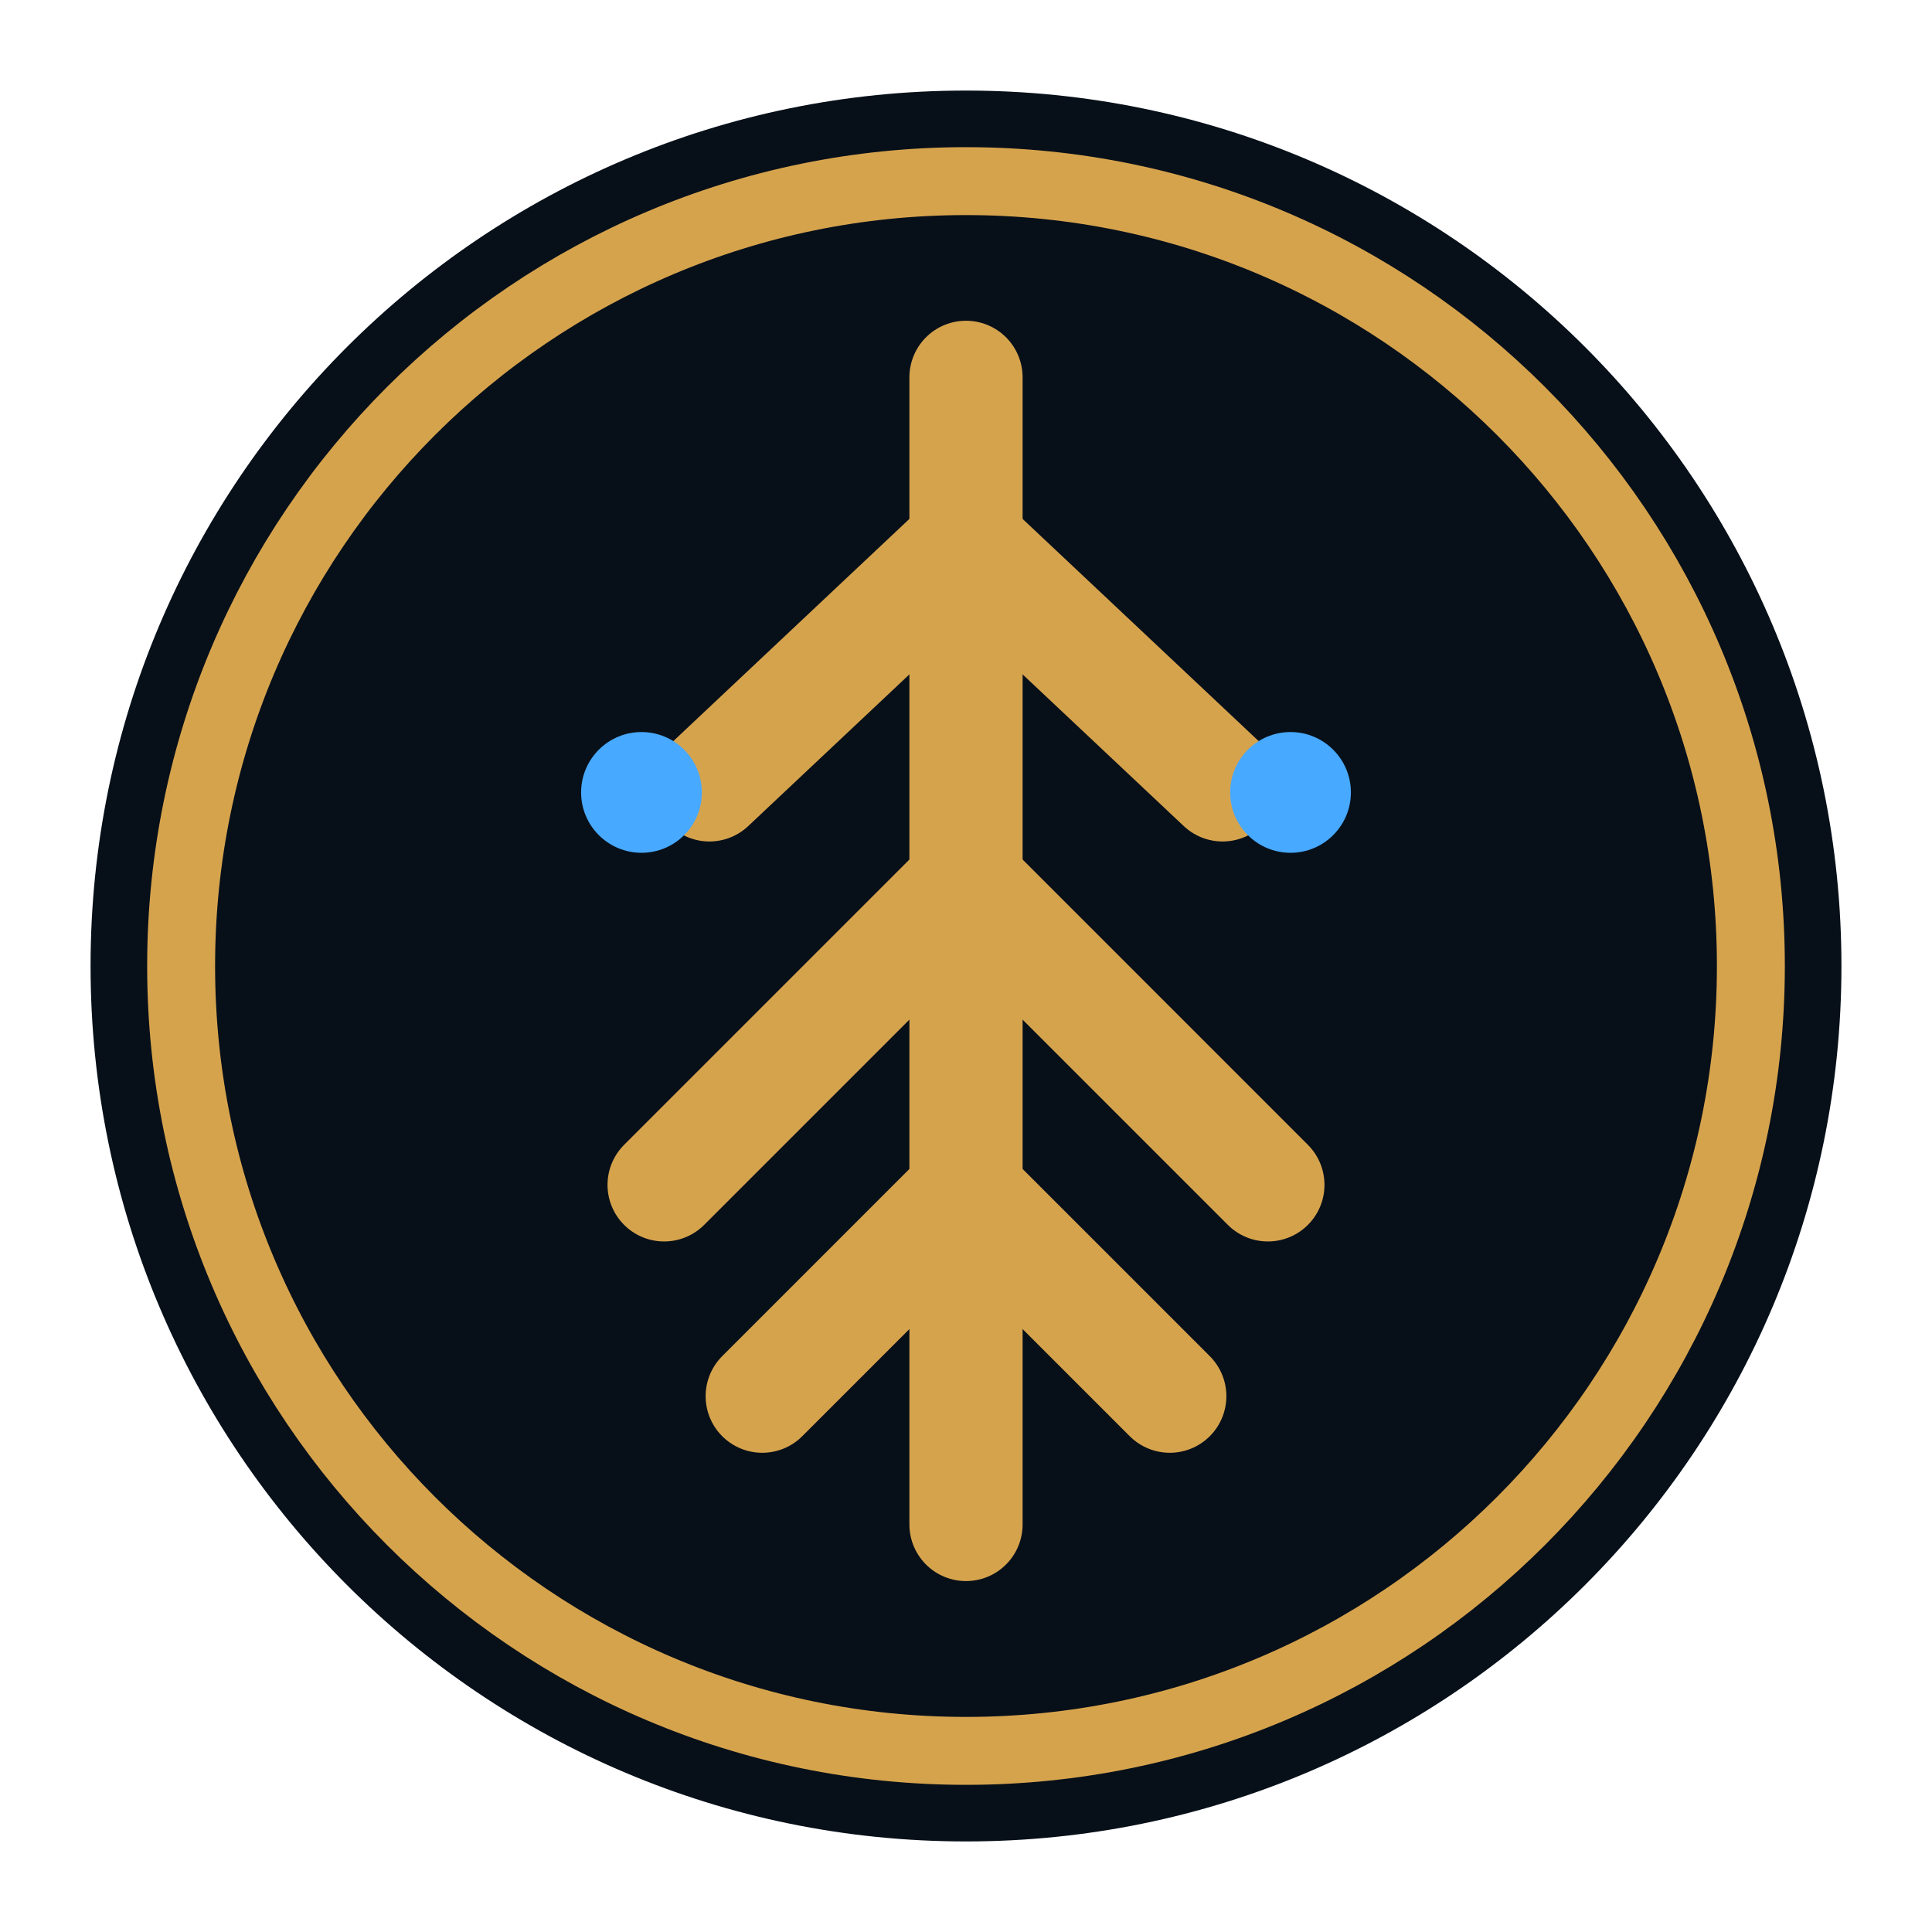
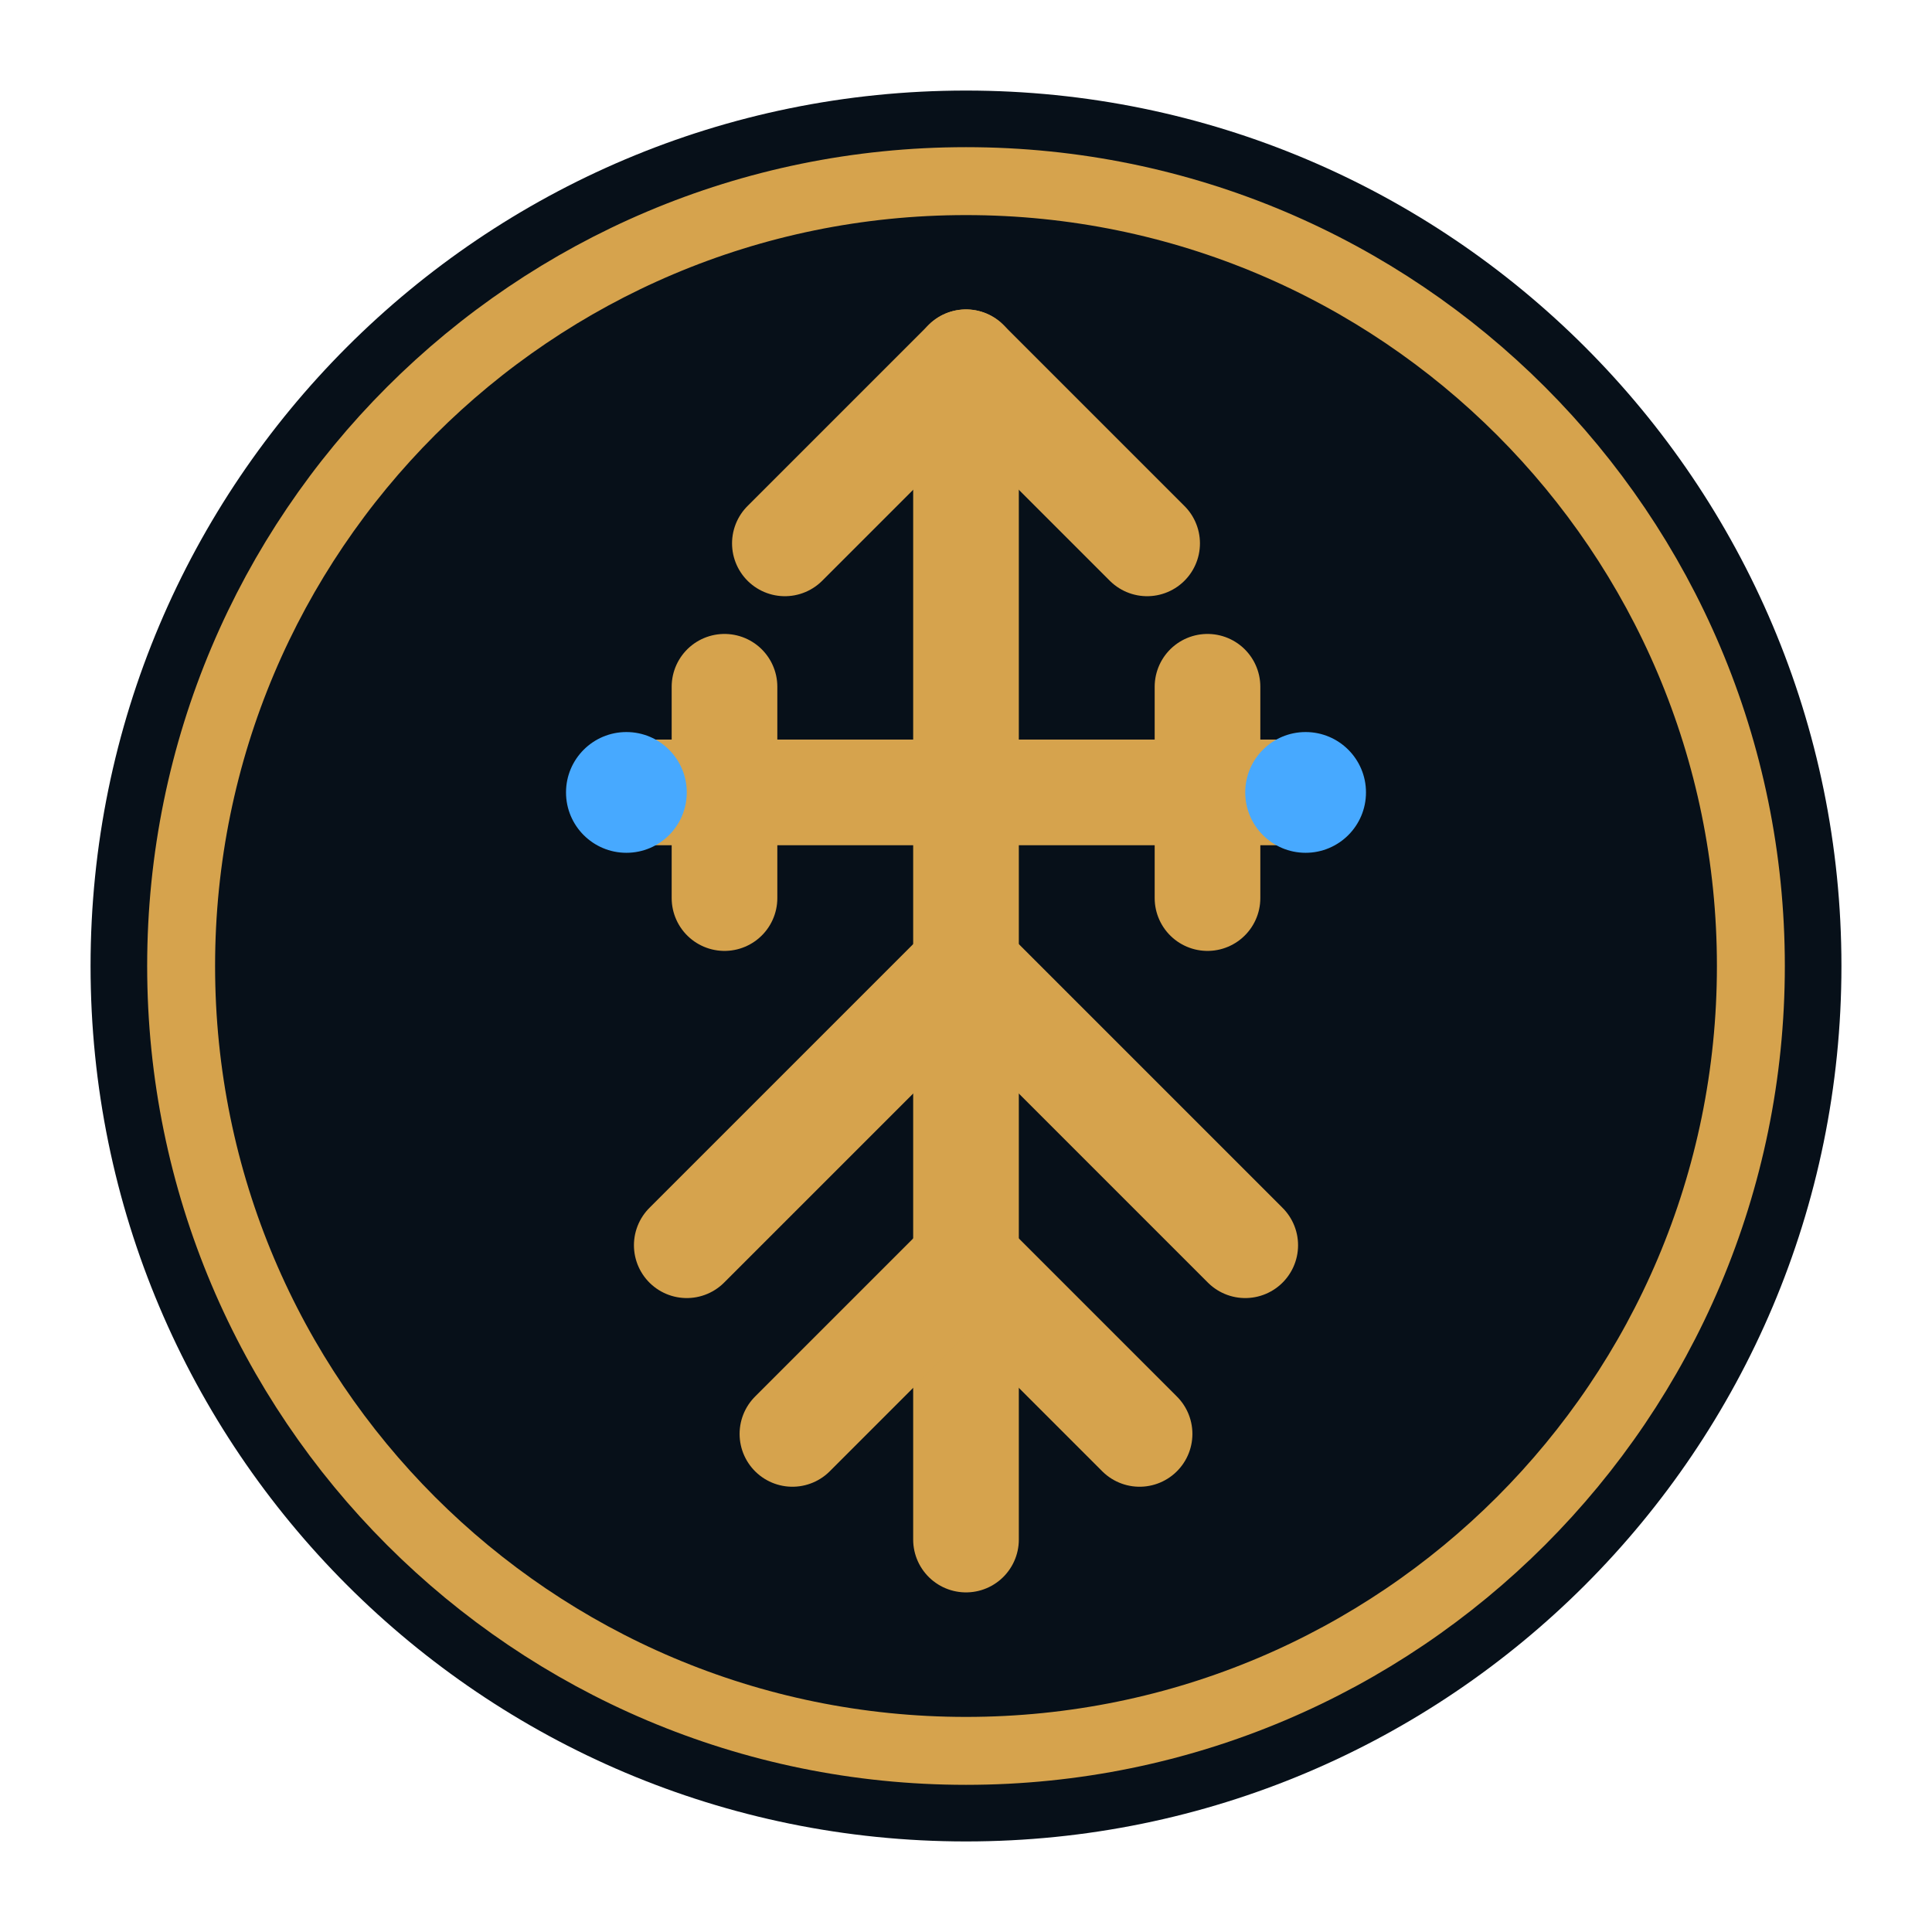
<svg xmlns="http://www.w3.org/2000/svg" viewBox="0 0 256 256" role="img" aria-labelledby="title desc">
  <circle cx="128" cy="128" r="116" fill="#071019" />
  <circle cx="128" cy="128" r="104" fill="none" stroke="#d6a34d" stroke-width="9" />
-   <g fill="none" stroke="#d6a34d" stroke-width="15" stroke-linecap="round" stroke-linejoin="round">
-     <path d="M128 50V202" />
-     <path d="M128 72L94 104" />
-     <path d="M128 72L162 104" />
-     <path d="M128 117L88 157" />
-     <path d="M128 117L168 157" />
-     <path d="M128 158L101 185" />
-     <path d="M128 158L155 185" />
+   <g fill="none" stroke="#d6a34d" stroke-width="14" stroke-linecap="round" stroke-linejoin="round">
+     <path d="M128 48V204" />
+     <path d="M104 72L128 48L152 72" />
+     <path d="M87 105H169" />
+     <path d="M96 91V119" />
+     <path d="M160 91V119" />
+     <path d="M128 128L91 165" />
+     <path d="M128 128L165 165" />
+     <path d="M105 190L128 167L151 190" />
  </g>
-   <circle cx="85" cy="105" r="8" fill="#47a9ff" />
-   <circle cx="171" cy="105" r="8" fill="#47a9ff" />
+   <circle cx="83" cy="105" r="8" fill="#47a9ff" />
+   <circle cx="173" cy="105" r="8" fill="#47a9ff" />
</svg>
